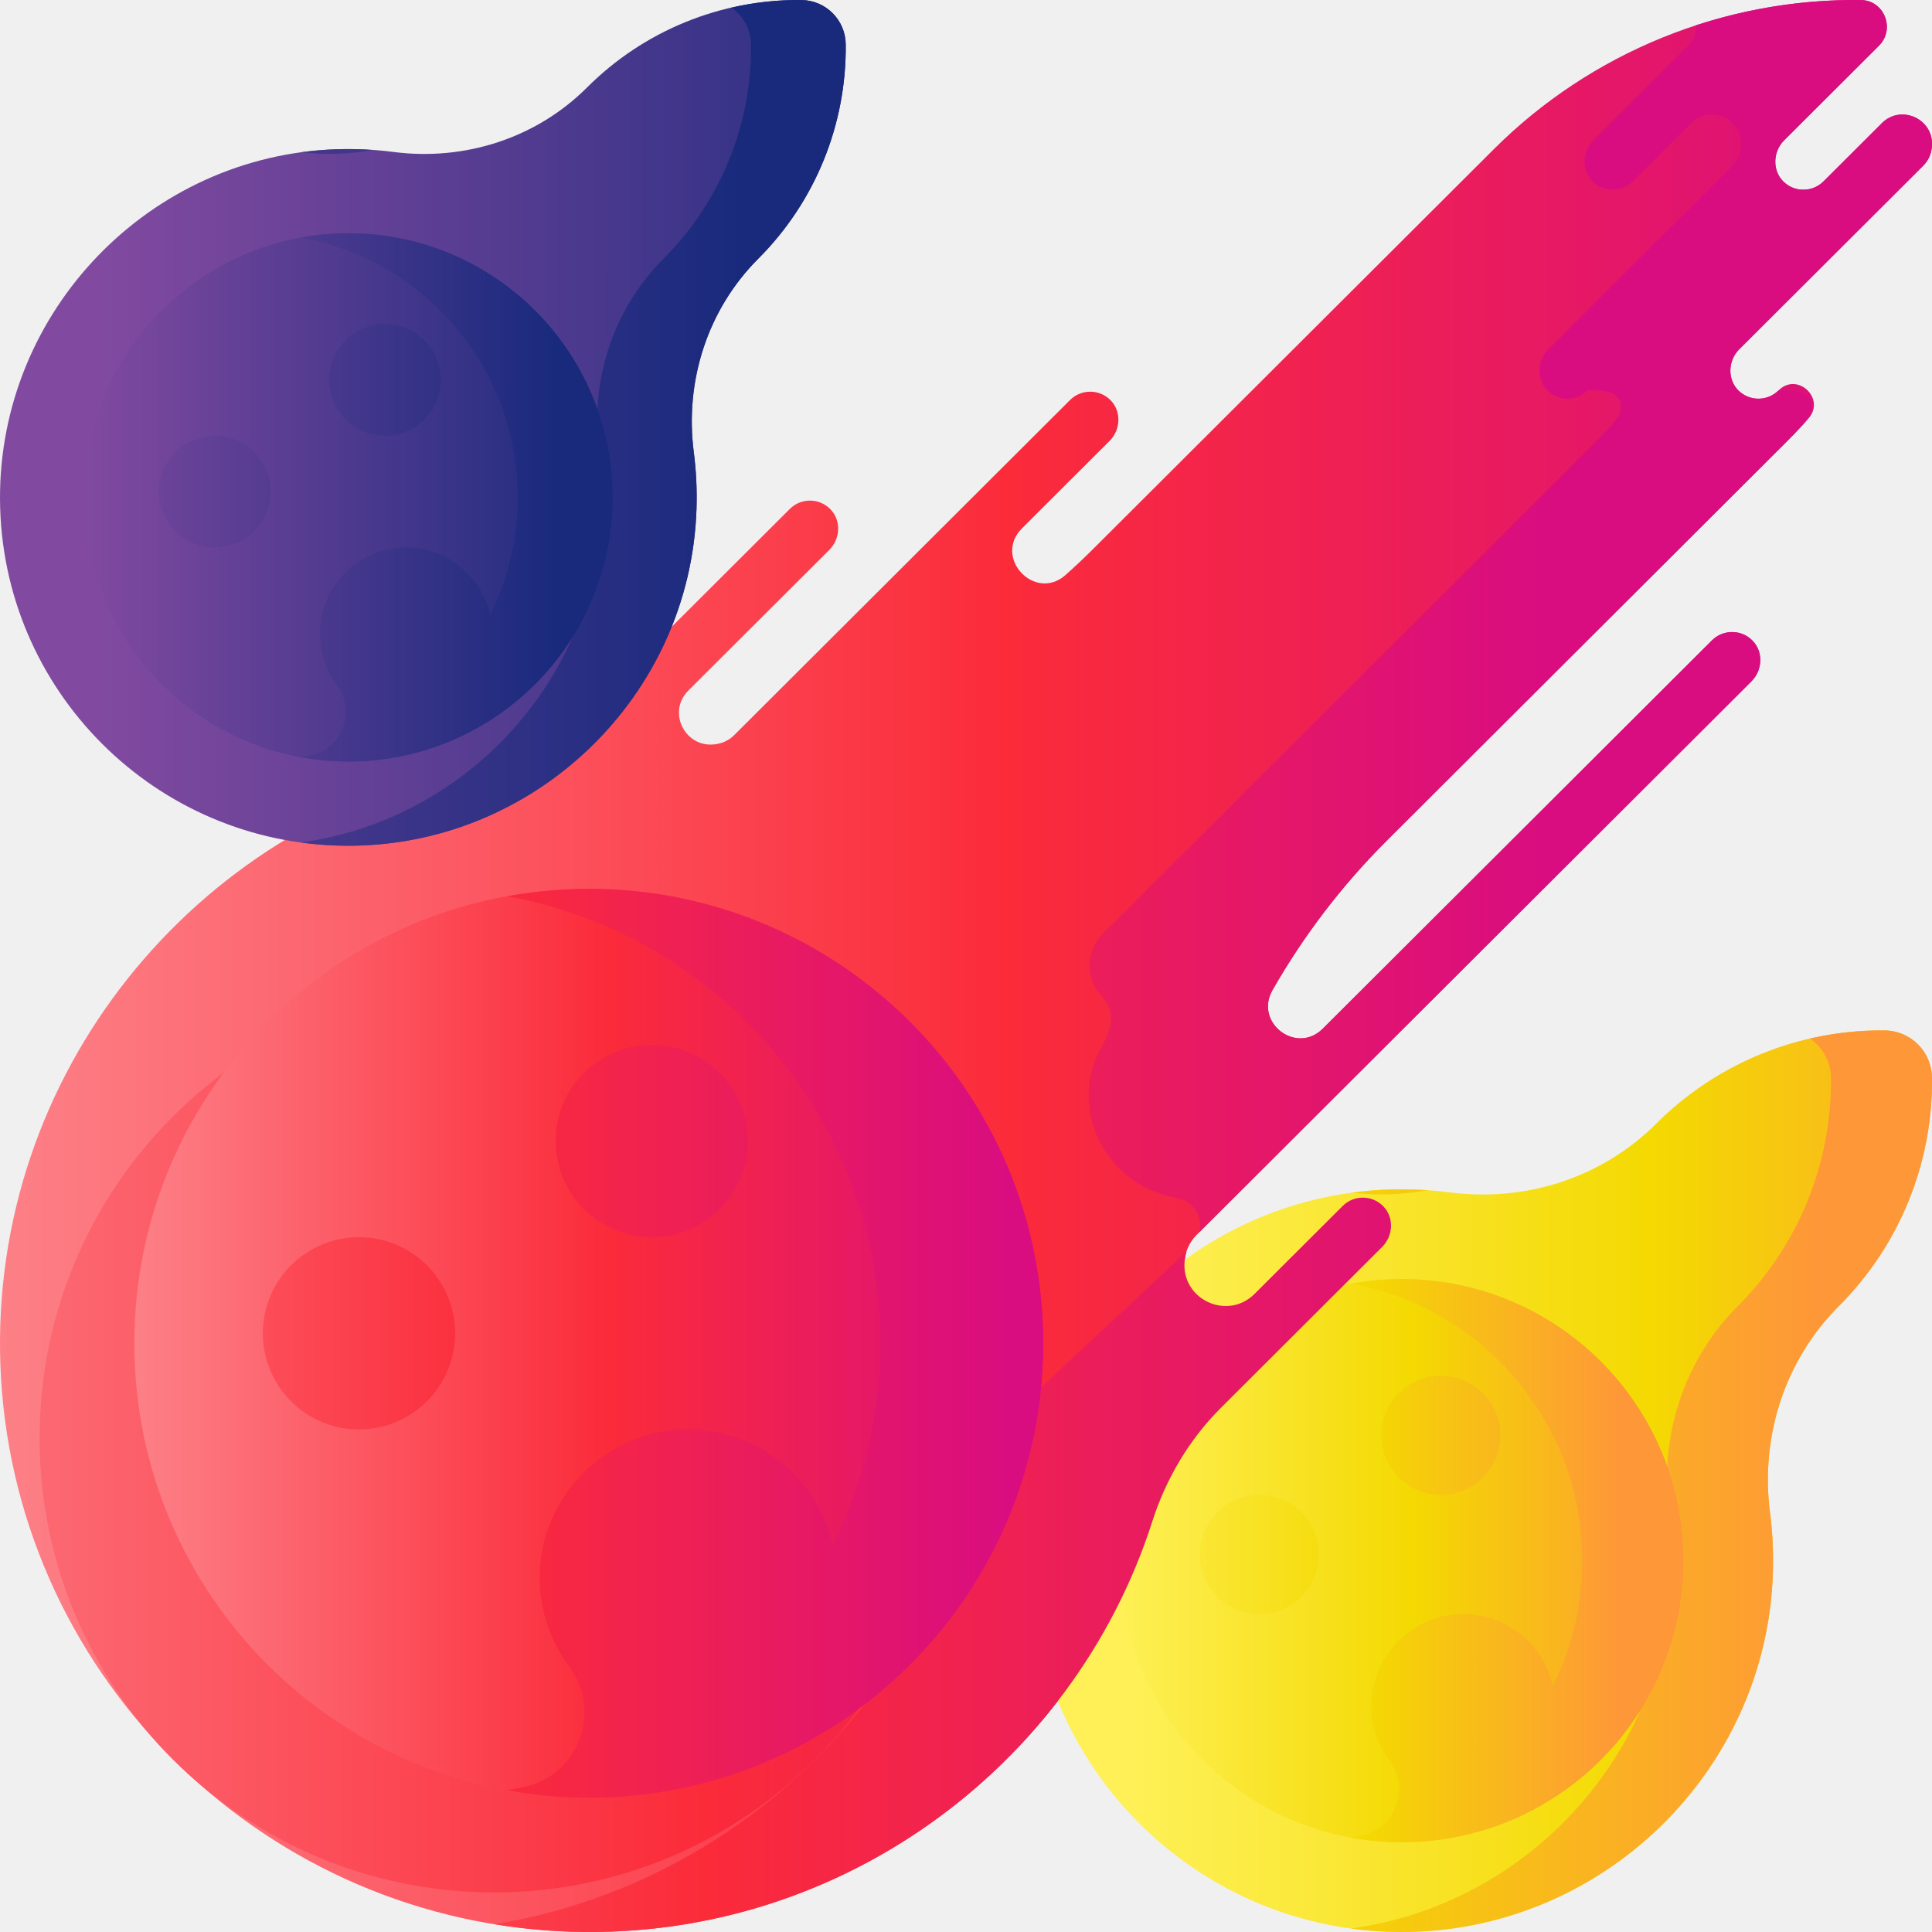
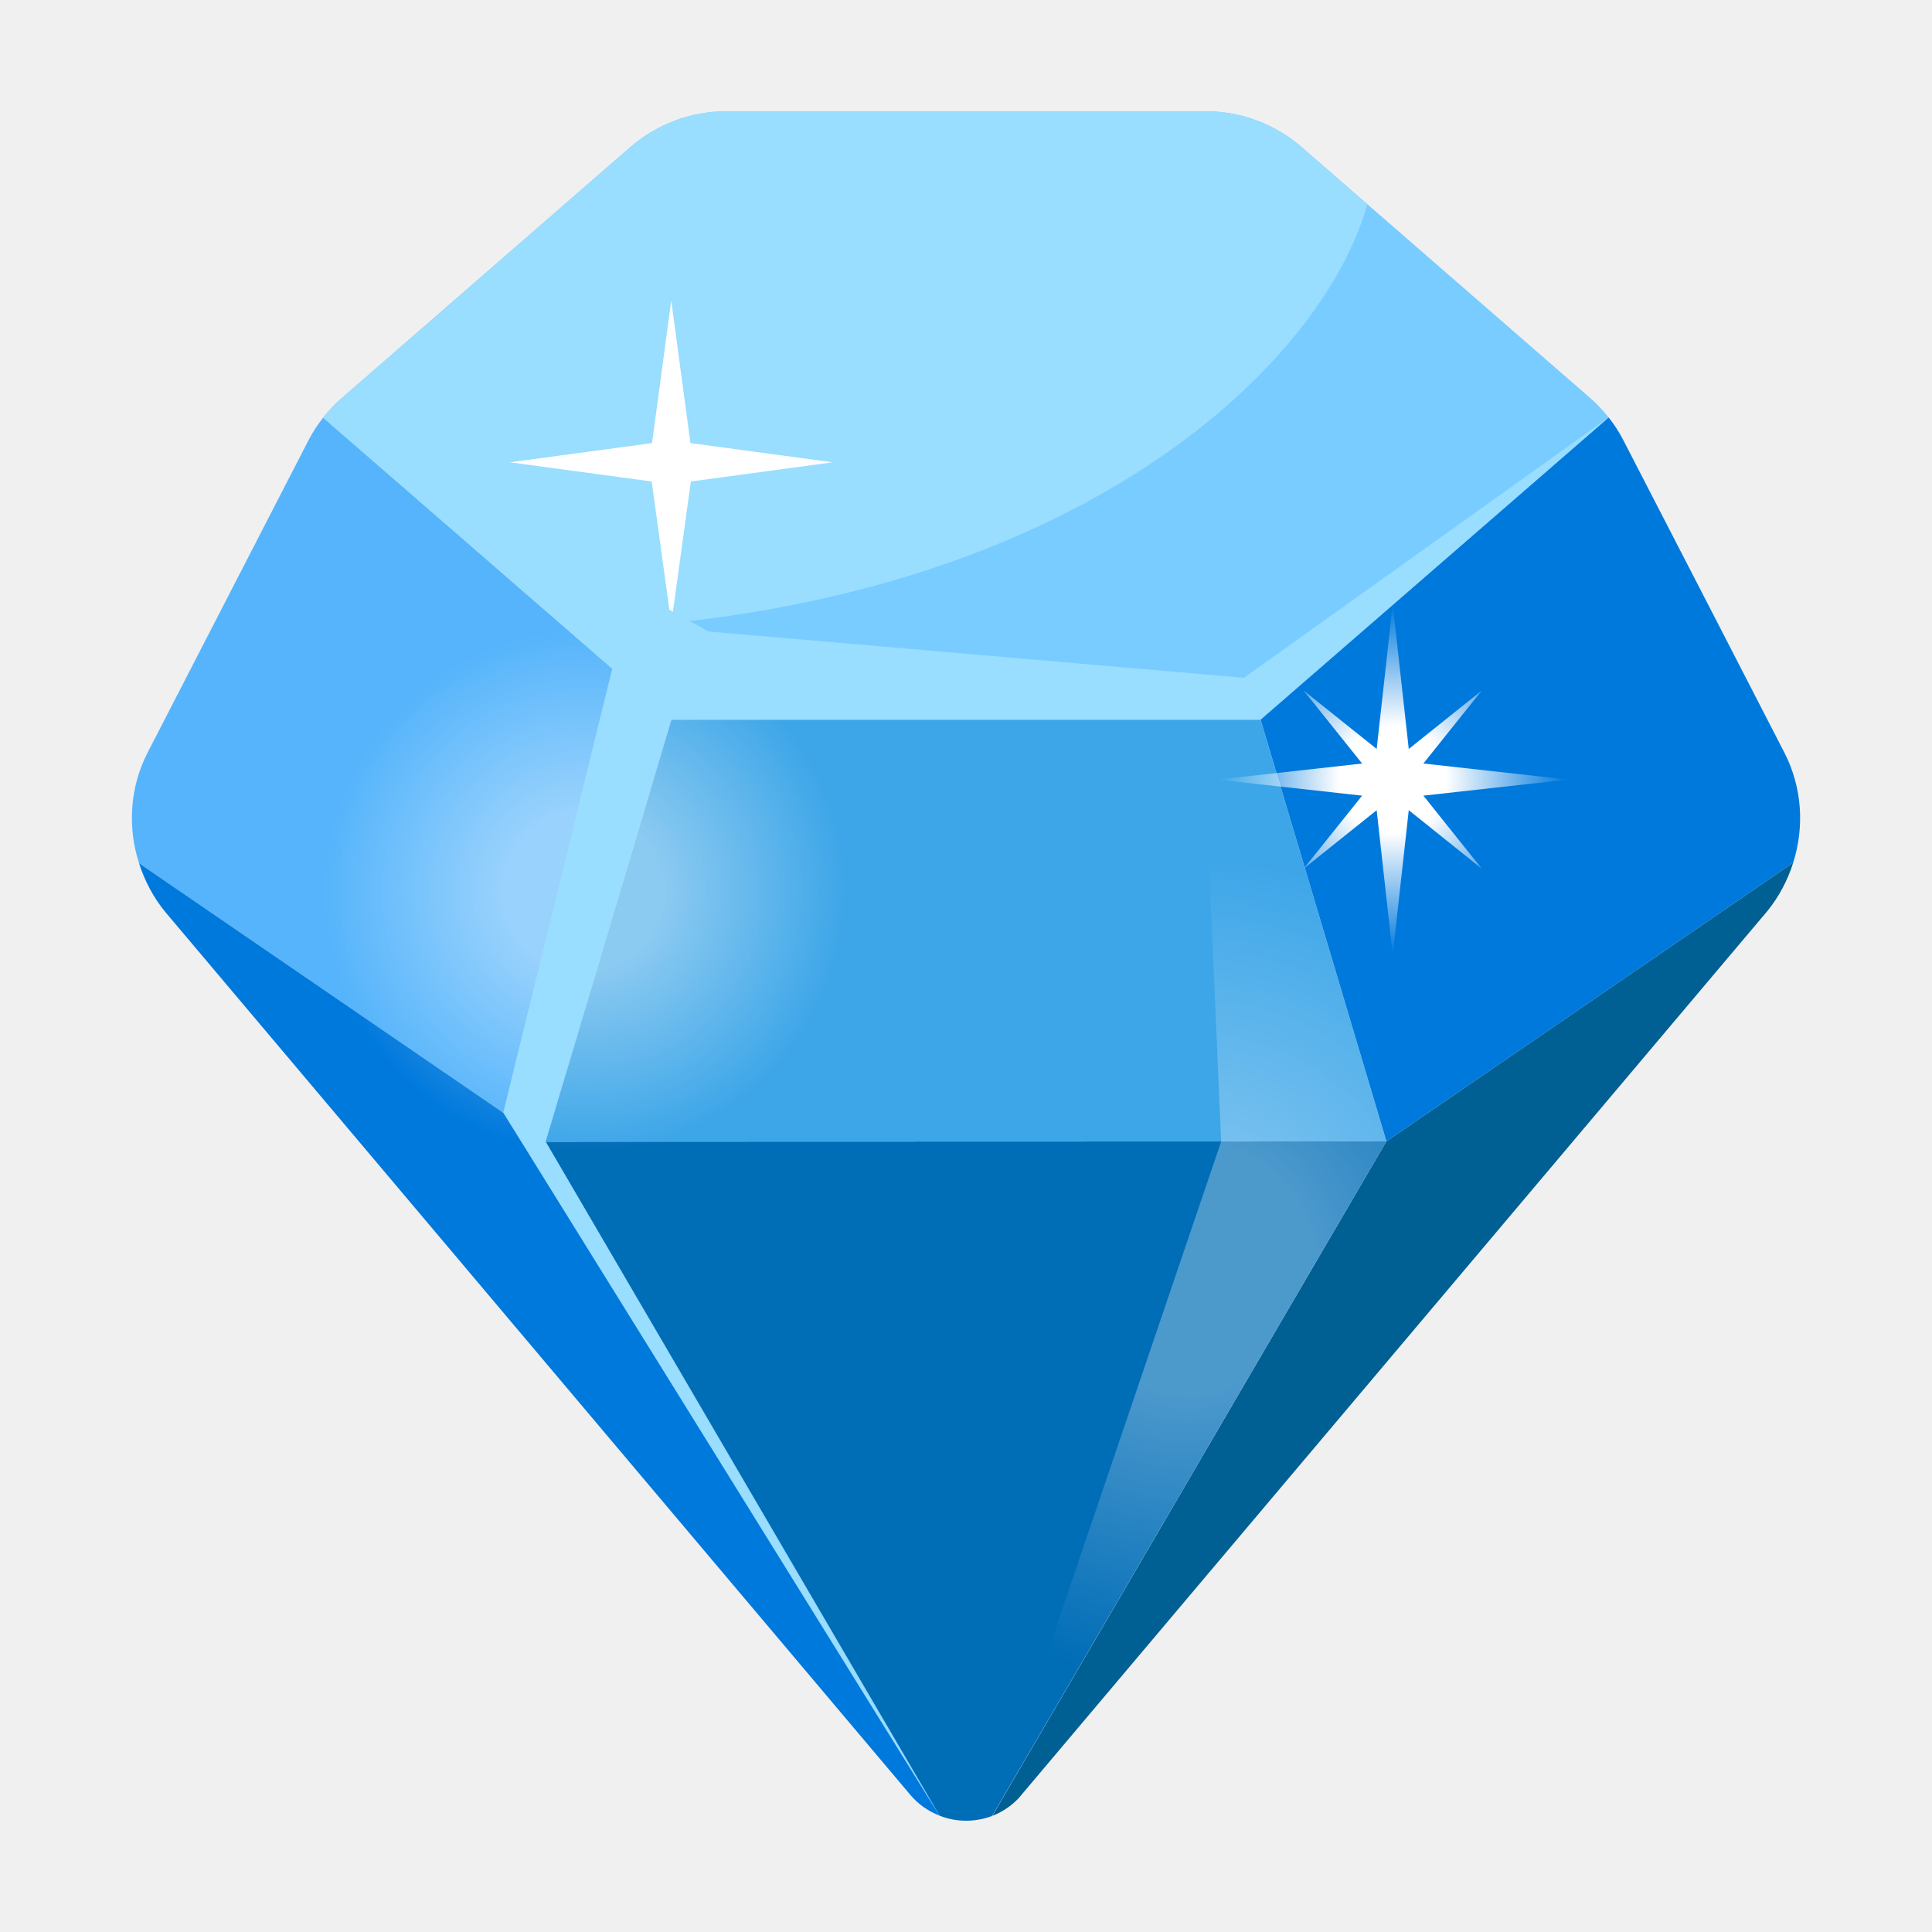
- <svg xmlns="http://www.w3.org/2000/svg" xmlns:xlink="http://www.w3.org/1999/xlink" version="1.1" width="512" height="512" x="0" y="0" viewBox="0 0 510 510" style="enable-background:new 0 0 512 512" xml:space="preserve" class="">
+ <svg xmlns="http://www.w3.org/2000/svg" xmlns:xlink="http://www.w3.org/1999/xlink" version="1.1" width="512" height="512" x="0" y="0" viewBox="0 0 53 53" style="enable-background:new 0 0 512 512" xml:space="preserve" class="">
  <g>
    <linearGradient id="lg1">
-       <stop offset="0" stop-color="#fd8087" />
-       <stop offset=".521" stop-color="#fb2b3a" />
-       <stop offset="1" stop-color="#d90d80" />
+       <stop offset=".306" stop-color="#fff" />
+       <stop offset="1" stop-color="#fff" stop-opacity="0" />
    </linearGradient>
-     <linearGradient id="SVGID_1_" gradientTransform="matrix(1 0 0 -1 0 512)" gradientUnits="userSpaceOnUse" x1="0" x2="510" xlink:href="#lg1" y1="257" y2="257" />
-     <linearGradient id="lg2">
-       <stop offset="0" stop-color="#fef056" />
-       <stop offset=".521" stop-color="#f4d902" />
-       <stop offset="1" stop-color="#fe9738" />
-     </linearGradient>
-     <linearGradient id="SVGID_2_" gradientTransform="matrix(1 0 0 -1 0 512)" gradientUnits="userSpaceOnUse" x1="299.575" x2="561.11" xlink:href="#lg2" y1="121" y2="121" />
-     <linearGradient id="SVGID_3_" gradientTransform="matrix(1 0 0 -1 0 512)" gradientUnits="userSpaceOnUse" x1="187.997" x2="480.652" xlink:href="#lg2" y1="197.372" y2="197.372" />
-     <linearGradient id="SVGID_4_" gradientTransform="matrix(1 0 0 -1 0 512)" gradientUnits="userSpaceOnUse" x1="187.997" x2="480.652" xlink:href="#lg2" y1="121" y2="121" />
-     <linearGradient id="SVGID_5_" gradientTransform="matrix(1 0 0 -1 0 512)" gradientUnits="userSpaceOnUse" x1="295.699" x2="444.353" xlink:href="#lg2" y1="100.026" y2="100.026" />
-     <linearGradient id="SVGID_6_" gradientTransform="matrix(1 0 0 -1 0 512)" gradientUnits="userSpaceOnUse" x1="287.493" x2="428.255" xlink:href="#lg2" y1="100.026" y2="100.026" />
-     <linearGradient id="SVGID_7_" gradientTransform="matrix(1 0 0 -1 0 512)" gradientUnits="userSpaceOnUse" x1="287.493" x2="428.255" xlink:href="#lg2" y1="101.654" y2="101.654" />
-     <linearGradient id="SVGID_8_" gradientTransform="matrix(1 0 0 -1 0 512)" gradientUnits="userSpaceOnUse" x1="287.493" x2="428.255" xlink:href="#lg2" y1="133.102" y2="133.102" />
-     <linearGradient id="SVGID_9_" gradientTransform="matrix(1 0 0 -1 0 512)" gradientUnits="userSpaceOnUse" x1="-57" x2="409.01" xlink:href="#lg1" y1="132.401" y2="132.401" />
-     <linearGradient id="SVGID_10_" gradientTransform="matrix(1 0 0 -1 0 512)" gradientUnits="userSpaceOnUse" x1="-57" x2="409.01" xlink:href="#lg1" y1="349.384" y2="349.384" />
-     <linearGradient id="SVGID_11_" gradientTransform="matrix(1 0 0 -1 0 512)" gradientUnits="userSpaceOnUse" x1="-57" x2="409.01" xlink:href="#lg1" y1="98.927" y2="98.927" />
-     <linearGradient id="SVGID_12_" gradientTransform="matrix(1 0 0 -1 0 512)" gradientUnits="userSpaceOnUse" x1="35.461" x2="275.363" xlink:href="#lg1" y1="157.412" y2="157.412" />
-     <linearGradient id="SVGID_13_" gradientTransform="matrix(1 0 0 -1 0 512)" gradientUnits="userSpaceOnUse" x1="-20.422" x2="267.579" xlink:href="#lg1" y1="157.411" y2="157.411" />
-     <linearGradient id="SVGID_14_" gradientTransform="matrix(1 0 0 -1 0 512)" gradientUnits="userSpaceOnUse" x1="-20.422" x2="267.579" xlink:href="#lg1" y1="160.039" y2="160.039" />
-     <linearGradient id="SVGID_15_" gradientTransform="matrix(1 0 0 -1 0 512)" gradientUnits="userSpaceOnUse" x1="-20.422" x2="267.579" xlink:href="#lg1" y1="210.79" y2="210.79" />
-     <linearGradient id="lg3">
-       <stop offset="0" stop-color="#814aa0" />
-       <stop offset="1" stop-color="#192a7d" />
-     </linearGradient>
-     <linearGradient id="SVGID_16_" gradientTransform="matrix(1 0 0 -1 0 512)" gradientUnits="userSpaceOnUse" x1="25.867" x2="271.201" xlink:href="#lg3" y1="400.372" y2="400.372" />
-     <linearGradient id="SVGID_17_" gradientTransform="matrix(1 0 0 -1 0 512)" gradientUnits="userSpaceOnUse" x1="-78.8" x2="195.727" xlink:href="#lg3" y1="472.013" y2="472.013" />
-     <linearGradient id="SVGID_18_" gradientTransform="matrix(1 0 0 -1 0 512)" gradientUnits="userSpaceOnUse" x1="-78.8" x2="195.727" xlink:href="#lg3" y1="400.372" y2="400.372" />
-     <linearGradient id="SVGID_19_" gradientTransform="matrix(1 0 0 -1 0 512)" gradientUnits="userSpaceOnUse" x1="22.231" x2="161.677" xlink:href="#lg3" y1="380.697" y2="380.697" />
-     <linearGradient id="SVGID_20_" gradientTransform="matrix(1 0 0 -1 0 512)" gradientUnits="userSpaceOnUse" x1="14.534" x2="146.576" xlink:href="#lg3" y1="380.698" y2="380.698" />
-     <linearGradient id="SVGID_21_" gradientTransform="matrix(1 0 0 -1 0 512)" gradientUnits="userSpaceOnUse" x1="14.534" x2="146.576" xlink:href="#lg3" y1="382.224" y2="382.224" />
-     <linearGradient id="SVGID_22_" gradientTransform="matrix(1 0 0 -1 0 512)" gradientUnits="userSpaceOnUse" x1="14.534" x2="146.576" xlink:href="#lg3" y1="411.724" y2="411.724" />
-     <g>
-       <path d="m509.926 39.06c.009-.089.019-.178.028-.268.754-7.245-8.031-11.426-13.193-6.275l-15.403 15.368c-1.468 1.464-3.392 2.197-5.316 2.197-1.865 0-3.729-.687-5.178-2.063-3.072-2.916-2.909-7.975.09-10.967l25.044-24.988c4.363-4.354 1.447-11.943-4.723-12.053-.047-.001-.094-.002-.142-.002-36.268-.401-71.167 13.797-96.814 39.386l-105.606 105.37c-2.405 2.4-4.87 4.727-7.389 6.981-8.117 7.259-19.252-4.586-11.544-12.276l23.099-23.048c2.911-2.904 3.206-7.674.384-10.664-2.92-3.093-7.8-3.148-10.792-.165l-88.656 88.458c-1.205 1.203-2.747 2.023-4.426 2.318-.089.016-.178.031-.267.047-8.083 1.408-13.216-8.341-7.414-14.13l37.196-37.113c2.911-2.904 3.206-7.674.384-10.664-2.92-3.093-7.8-3.148-10.792-.165l-48.601 48.493c-9.935 9.913-22.523 16.784-36.27 19.686-72.306 15.267-126.263 80.957-123.525 157.684 2.862 80.215 67.242 145.49 147.582 149.588 72.494 3.698 135.578-42.94 156.489-108.141 3.622-11.295 9.723-21.642 18.127-30.027l42.548-42.453c2.911-2.904 3.206-7.674.384-10.664-2.92-3.093-7.8-3.148-10.792-.165l-23.277 23.225c-7.125 7.109-19.286 1.508-18.459-8.512.01-.116.019-.232.029-.347.215-2.536 1.329-4.908 3.133-6.708l146.46-146.132c2.911-2.904 3.206-7.674.384-10.664-2.92-3.093-7.8-3.148-10.792-.165l-102.737 102.505c-6.976 6.96-18.166-1.609-13.284-10.163 8.169-14.315 18.279-27.603 30.158-39.455l105.606-105.37c1.977-1.973 3.886-4.001 5.726-6.08 4.648-5.253-2.92-12.383-7.886-7.428-1.468 1.464-3.392 2.197-5.316 2.197-1.865 0-3.729-.687-5.178-2.063-3.072-2.916-2.909-7.975.09-10.967l48.602-48.493c1.258-1.255 2.04-2.9 2.229-4.665z" fill="url(#SVGID_1_)" data-original="url(#SVGID_1_)" />
+     <radialGradient id="SVGID_1_" cx="38.207" cy="21.388" gradientUnits="userSpaceOnUse" r="4.807" xlink:href="#lg1" />
+     <radialGradient id="SVGID_2_" cx="32.625" cy="34.778" gradientUnits="userSpaceOnUse" r="11.299" xlink:href="#lg1" />
+     <radialGradient id="SVGID_3_" cx="16.037" cy="24.436" gradientUnits="userSpaceOnUse" r="7.172">
+       <stop offset=".306" stop-color="#fff" stop-opacity=".999" />
+       <stop offset="1" stop-color="#fff" stop-opacity="0" />
+     </radialGradient>
+     <g id="_x34_4">
      <g>
-         <path d="m509.994 284.465c-.076-6.849-5.61-12.383-12.459-12.459-22.596-.251-44.339 8.615-60.317 24.593-14.295 14.295-34.45 20.759-54.498 18.164-5.165-.669-10.456-.935-15.841-.766-52.89 1.66-95.201 45.677-94.876 98.593.33 53.649 43.757 97.076 97.405 97.408 52.916.327 96.935-41.983 98.596-94.873.169-5.387-.097-10.679-.766-15.845-2.595-20.048 3.869-40.203 18.164-54.497 15.977-15.979 24.843-37.722 24.592-60.318z" fill="url(#SVGID_2_)" data-original="url(#SVGID_2_)" />
+         <path d="m8.864 11.457 9.564 8.284h.008 16.126.018l9.549-8.289c-.157-.199-.333-.383-.524-.55l-7.9-6.87c-.73-.63-1.66-.98-2.63-.98h-13.15c-.969 0-1.897.349-2.627.978l-.606.526-7.308 6.356c-.19.165-.365.347-.521.544z" fill="#78ccff" data-original="#78ccff" class="" />
+         <path d="m34.562 19.742h-16.126l-.02.007-3.449 11.563h23.065l-3.45-11.563z" fill="#3da6e8" data-original="#3da6e8" class="" />
+         <path d="m44.129 11.453-9.549 8.289.002.006.001 0 3.449 11.563 11.16-7.645c.311-.981.247-2.059-.235-3.007l-1.789-3.474-2.632-5.103c-.114-.223-.251-.434-.406-.63z" fill="#0079dd" data-original="#0079dd" />
+         <path d="m3.813 23.679 11.151 7.639 3.452-11.57-9.551-8.291c-.156.197-.294.41-.409.634l-4.407 8.555c-.49.955-.553 2.044-.236 3.032z" fill="#55b4fb" data-original="#55b4fb" />
+         <path d="m49.191 23.667-11.16 7.645-10.809 18.502c.265-.102.508-.262.718-.48l20.538-24.335c.328-.402.563-.855.714-1.331z" fill="#005f93" data-original="#005f93" />
+         <path d="m14.964 31.318-11.151-7.639c.157.489.399.955.742 1.364l15.677 18.578 4.75 5.628c.223.262.498.444.794.56z" fill="#0079dd" data-original="#0079dd" />
+         <path d="m25.776 49.81c.462.181.975.183 1.439.007l10.817-18.505-23.067.007z" fill="#006db7" data-original="#006db7" />
+       </g>
+       <g>
        <g>
-           <path d="m376.818 314.199c-3.273-.224-6.586-.307-9.94-.202-3.405.107-6.766.392-10.075.841 6.745.798 13.489.564 20.015-.639z" fill="url(#SVGID_3_)" data-original="url(#SVGID_3_)" />
-           <path d="m497.535 272.006c-6.706-.074-13.332.673-19.759 2.152 3.315 2.24 5.508 6.014 5.556 10.307.251 22.596-8.615 44.339-24.593 60.317-14.295 14.295-20.759 34.449-18.164 54.497.669 5.166.935 10.459.766 15.845-1.513 48.183-38.182 87.58-84.704 93.964 4.179.571 8.441.883 12.771.909 52.916.327 96.935-41.983 98.596-94.873.169-5.387-.097-10.679-.766-15.845-2.595-20.048 3.869-40.203 18.164-54.497 15.978-15.978 24.844-37.722 24.593-60.317-.077-6.849-5.611-12.383-12.46-12.459z" fill="url(#SVGID_4_)" data-original="url(#SVGID_4_)" />
-         </g>
-         <g>
-           <circle cx="370.026" cy="411.974" fill="url(#SVGID_5_)" r="74.327" data-original="url(#SVGID_5_)" />
-           <g>
-             <path d="m370.026 337.646c-4.554 0-9.004.432-13.331 1.216 34.684 6.285 60.996 36.615 60.996 73.112 0 11.886-2.805 23.109-7.767 33.07-2.515-11.322-12.936-19.667-25.176-18.927-11.894.719-21.682 10.274-22.661 22.149-.514 6.239 1.335 12.033 4.749 16.588 5.421 7.231 1.617 17.668-7.203 19.638-.973.217-1.953.416-2.939.594 4.327.784 8.778 1.216 13.331 1.216 41.05 0 74.327-33.277 74.327-74.327s-33.276-74.329-74.326-74.329z" fill="url(#SVGID_6_)" data-original="url(#SVGID_6_)" />
-             <circle cx="332.443" cy="410.346" fill="url(#SVGID_7_)" r="15.724" data-original="url(#SVGID_7_)" />
-             <circle cx="380.333" cy="378.898" fill="url(#SVGID_8_)" r="15.724" data-original="url(#SVGID_8_)" />
-           </g>
+           <path d="m37.51 5.603-1.805-1.57c-.73-.63-1.66-.98-2.63-.98h-13.15c-.969 0-1.897.349-2.627.978l-.606.526-7.308 6.356c-.19.165-.365.347-.521.544l6.731 5.83c13.597-.468 20.643-7.13 21.915-11.685z" fill="#99ddff" data-original="#99ddff" />
        </g>
      </g>
+       <path d="m39.047 21.827 1.599 2-2-1.601-.44 3.968-.44-3.968-2 1.601 1.601-2-3.968-.44 3.968-.441-1.601-1.999 2 1.599.44-3.967.44 3.968 2-1.601-1.599 1.999 3.967.441z" fill="url(#SVGID_1_)" data-original="url(#SVGID_1_)" />
+       <g opacity=".3">
+         <path d="m38.035 31.313-10.82 18.5 6.285-18.5-.505-11.57h1.59z" fill="url(#SVGID_2_)" data-original="url(#SVGID_2_)" />
+       </g>
+       <path d="m15.645 17.274c-3.955.217-6.986 3.599-6.769 7.554.217 3.955 3.599 6.986 7.554 6.769 3.955-.217 6.986-3.599 6.769-7.554-.217-3.955-3.599-6.986-7.554-6.769z" fill="url(#SVGID_3_)" opacity=".4" data-original="url(#SVGID_3_)" />
+       <path d="m22.842 12.682-3.89.527-.537 3.899-.537-3.899-3.89-.527 3.899-.527.527-3.909.527 3.909z" fill="#ffffff" data-original="#ffffff" />
      <g>
-         <circle cx="130.401" cy="379.599" fill="url(#SVGID_9_)" r="119.951" data-original="url(#SVGID_9_)" />
-         <path d="m496.761 32.517-15.402 15.368c-1.468 1.464-3.392 2.197-5.316 2.197-1.865 0-3.729-.688-5.178-2.063-3.072-2.915-2.908-7.975.09-10.966l25.044-24.988c4.364-4.354 1.447-11.943-4.722-12.053-.047-.001-.094-.001-.142-.002-14.895-.165-29.558 2.138-43.446 6.676.106 1.882-.511 3.834-2.06 5.38l-25.044 24.988c-2.998 2.991-3.161 8.051-.09 10.966 1.449 1.376 3.313 2.063 5.178 2.063 1.923 0 3.848-.732 5.316-2.197l15.402-15.368c5.165-5.154 13.952-.968 13.192 6.29-.009.09-.019.18-.028.268-.187 1.76-.975 3.4-2.228 4.65l-48.602 48.493c-2.999 2.992-3.162 8.052-.089 10.968 1.449 1.375 3.313 2.062 5.177 2.062 1.923 0 3.847-.732 5.315-2.197h2.228c6.768 0 8.666 4.175 4.094 9.165-1.352 1.475-2.739 2.923-4.162 4.342l-130.186 129.965c-4.491 4.483-4.63 11.716-.316 16.369 2.83 3.053 3.707 7.088-.025 13.601-5.551 9.688-4.1 21.881 3.237 30.297l.567.651c4.178 4.792 9.98 7.655 16.227 8.836 1.502.284 2.934 1.027 4.069 2.23 1.744 1.848 2.294 4.376 1.775 6.723l145.688-145.362c2.911-2.904 3.206-7.674.384-10.664-2.92-3.093-7.8-3.148-10.792-.165l-102.737 102.507c-6.979 6.964-18.155-1.631-13.266-10.194 8.166-14.303 18.27-27.581 30.14-39.424l105.606-105.37c1.423-1.419 2.81-2.867 4.162-4.342 4.573-4.99 2.674-9.165-4.094-9.165h-2.228c-1.468 1.464-3.392 2.197-5.315 2.197-1.864 0-3.728-.687-5.177-2.062-3.073-2.915-2.91-7.976.089-10.968l48.602-48.493c1.253-1.25 2.041-2.89 2.228-4.65.01-.089.019-.178.028-.268.759-7.258-8.027-11.445-13.193-6.291z" fill="url(#SVGID_10_)" data-original="url(#SVGID_10_)" />
-         <path d="m354.439 318.343-23.277 23.225c-7.125 7.109-19.286 1.508-18.459-8.512.01-.116.019-.232.029-.347.065-.766.221-1.514.445-2.239l-41.543 38.701c-8.404 8.386-14.21 21.187-17.832 32.482-17.638 54.998-65.284 96.788-123.274 106.301 5.624.918 11.346 1.544 17.155 1.841 72.494 3.698 135.578-42.94 156.489-108.141 3.622-11.295 9.723-21.642 18.127-30.027l42.548-42.453c2.911-2.904 3.206-7.674.384-10.664-2.92-3.095-7.801-3.15-10.792-.167z" fill="url(#SVGID_11_)" data-original="url(#SVGID_11_)" />
-       </g>
-       <g>
-         <circle cx="155.412" cy="354.588" fill="url(#SVGID_12_)" r="119.951" data-original="url(#SVGID_12_)" />
-         <g>
-           <path d="m155.412 234.637c-7.349 0-14.531.696-21.515 1.962 55.975 10.143 98.437 59.091 98.437 117.99 0 19.182-4.527 37.294-12.535 53.369-4.058-18.271-20.877-31.74-40.629-30.546-19.195 1.16-34.991 16.58-36.571 35.745-.83 10.068 2.154 19.42 7.664 26.77 8.748 11.669 2.609 28.513-11.624 31.693-1.57.351-3.151.671-4.743.959 6.984 1.266 14.166 1.962 21.515 1.962 66.247 0 119.951-53.704 119.951-119.951s-53.703-119.953-119.95-119.953z" fill="url(#SVGID_13_)" data-original="url(#SVGID_13_)" />
-           <circle cx="94.759" cy="351.961" fill="url(#SVGID_14_)" r="25.376" data-original="url(#SVGID_14_)" />
-           <circle cx="172.045" cy="301.21" fill="url(#SVGID_15_)" r="25.376" data-original="url(#SVGID_15_)" />
-         </g>
-       </g>
-       <g>
-         <path d="m223.252 11.692c-.071-6.425-5.262-11.616-11.687-11.687-21.196-.235-41.592 8.081-56.581 23.07-13.409 13.409-32.316 19.473-51.123 17.039-4.845-.627-9.808-.877-14.86-.718-49.614 1.556-89.305 42.847-88.999 92.485.31 50.325 41.046 91.063 91.371 91.374 49.638.307 90.931-39.382 92.489-88.997.159-5.053-.091-10.017-.719-14.864-2.435-18.806 3.629-37.712 17.039-51.121 14.989-14.988 23.305-35.385 23.07-56.581z" fill="url(#SVGID_16_)" data-original="url(#SVGID_16_)" />
-         <g>
-           <path d="m98.325 39.585c-3.071-.211-6.178-.288-9.324-.19-3.194.1-6.347.368-9.451.789 6.328.749 12.653.529 18.775-.599z" fill="url(#SVGID_17_)" data-original="url(#SVGID_17_)" />
-           <path d="m211.565.005c-6.291-.07-12.506.631-18.535 2.019 3.11 2.101 5.167 5.642 5.211 9.668.235 21.196-8.081 41.592-23.07 56.581-13.409 13.409-19.473 32.315-17.039 51.121.627 4.846.877 9.811.719 14.864-1.419 45.199-35.817 82.155-79.458 88.143 3.92.536 7.918.828 11.98.853 49.638.307 90.931-39.382 92.489-88.997.159-5.053-.091-10.018-.719-14.864-2.435-18.806 3.63-37.712 17.039-51.121 14.989-14.989 23.305-35.385 23.07-56.581-.071-6.424-5.262-11.615-11.687-11.686z" fill="url(#SVGID_18_)" data-original="url(#SVGID_18_)" />
-         </g>
-         <g>
-           <circle cx="91.954" cy="131.303" fill="url(#SVGID_19_)" r="69.723" data-original="url(#SVGID_19_)" />
-           <g>
-             <path d="m91.954 61.579c-4.271 0-8.446.405-12.506 1.14 32.536 5.896 57.218 34.347 57.218 68.583 0 11.15-2.632 21.678-7.286 31.021-2.359-10.62-12.135-18.449-23.616-17.755-11.157.674-20.339 9.637-21.257 20.777-.482 5.852 1.252 11.288 4.455 15.56 5.085 6.783 1.517 16.574-6.756 18.422-.912.204-1.832.39-2.757.558 4.059.736 8.234 1.14 12.506 1.14 38.507 0 69.723-31.216 69.723-69.723s-31.217-69.723-69.724-69.723z" fill="url(#SVGID_20_)" data-original="url(#SVGID_20_)" />
-             <circle cx="56.699" cy="129.776" fill="url(#SVGID_21_)" r="14.75" data-original="url(#SVGID_21_)" />
-             <circle cx="101.622" cy="100.276" fill="url(#SVGID_22_)" r="14.75" data-original="url(#SVGID_22_)" />
-           </g>
-         </g>
+         <path d="m18.415 19.743-3.45 11.57 10.81 18.5-11.97-19.29 2.99-12.18-7.93-6.89 10.57 5.87 14.69 1.27 10-7.14-9.55 8.29z" fill="#99ddff" data-original="#99ddff" />
      </g>
    </g>
  </g>
</svg>
